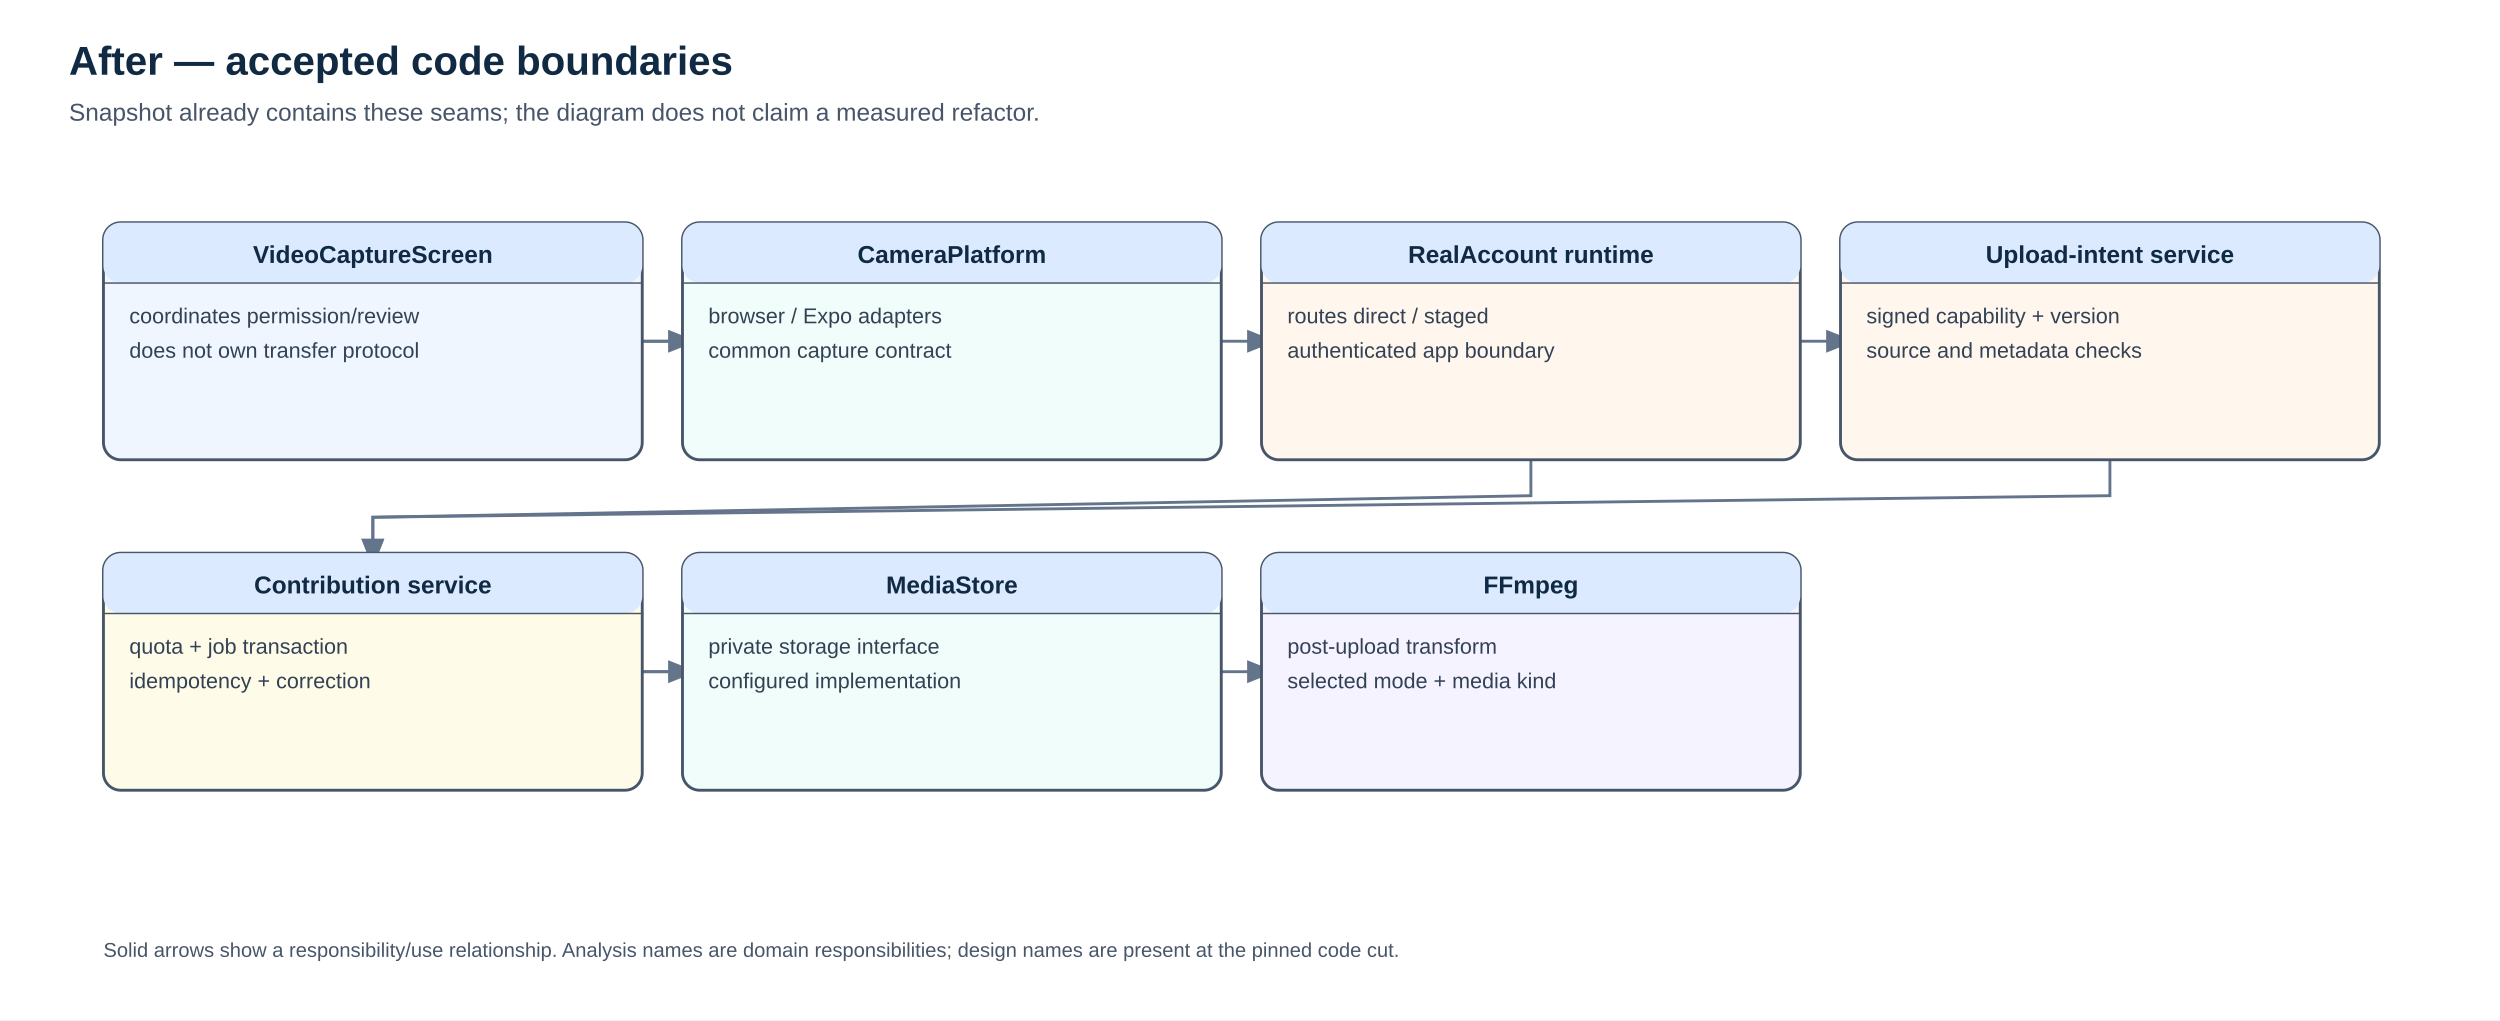
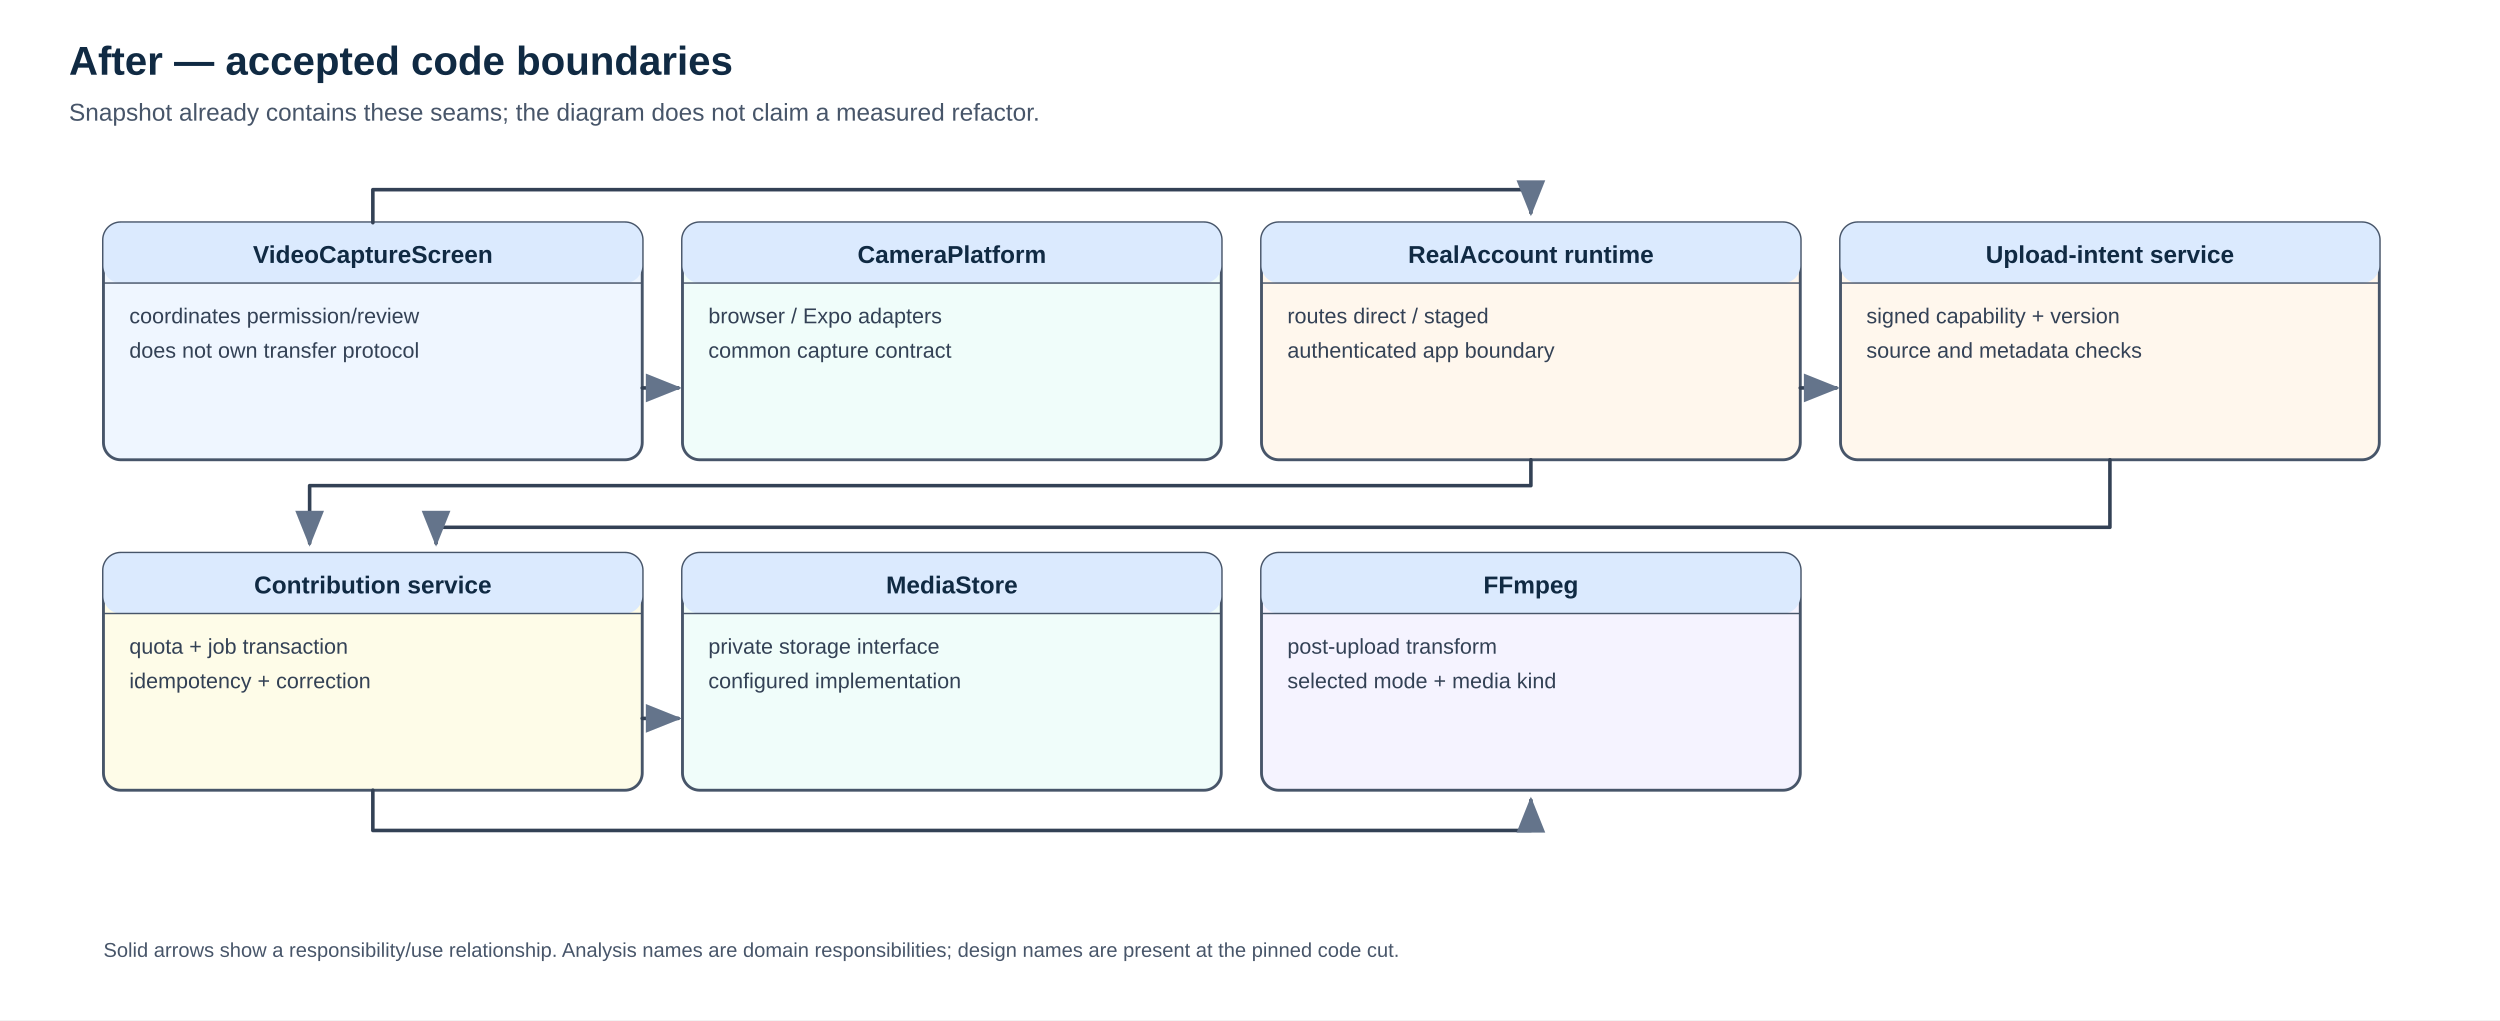
<svg xmlns="http://www.w3.org/2000/svg" width="1740" height="710" viewBox="0 0 1740 710" role="img" aria-labelledby="title desc">
  <defs>
    <marker id="arr" markerWidth="10" markerHeight="8" refX="9" refY="4" orient="auto">
      <path d="M0,0 L10,4 L0,8 z" fill="#64748b" />
    </marker>
  </defs>
  <rect width="100%" height="100%" fill="#fff" />
  <text x="48" y="52" font-family="Arial,sans-serif" font-size="28" font-weight="700" fill="#102a43">After — accepted code boundaries</text>
  <text x="48" y="84" font-family="Arial,sans-serif" font-size="17" fill="#475569">Snapshot already contains these seams; the diagram does not claim a measured refactor.</text>
-   <path d="M439 237.5 L483 237.5" fill="none" stroke="#64748b" stroke-width="2" marker-end="url(#arr)" />
-   <path d="M439 237.5 L886 237.5" fill="none" stroke="#64748b" stroke-width="2" marker-end="url(#arr)" />
-   <path d="M1245 237.5 L1289 237.5" fill="none" stroke="#64748b" stroke-width="2" marker-end="url(#arr)" />
-   <path d="M1065.5 312 L1065.5 345 L259.5 360 L259.5 393" fill="none" stroke="#64748b" stroke-width="2" marker-end="url(#arr)" />
-   <path d="M1468.5 312 L1468.5 345 L259.5 360 L259.5 393" fill="none" stroke="#64748b" stroke-width="2" marker-end="url(#arr)" />
-   <path d="M439 467.5 L483 467.5" fill="none" stroke="#64748b" stroke-width="2" marker-end="url(#arr)" />
-   <path d="M439 467.5 L886 467.5" fill="none" stroke="#64748b" stroke-width="2" marker-end="url(#arr)" />
  <rect x="72" y="155" width="375" height="165" rx="12" fill="#eff6ff" stroke="#475569" stroke-width="2" />
  <rect x="72" y="155" width="375" height="42" rx="12" fill="#dbeafe" />
  <path d="M72 197 H447" stroke="#475569" />
  <text x="259.5" y="183" text-anchor="middle" font-family="Arial,sans-serif" font-size="17" font-weight="700" fill="#102a43">VideoCaptureScreen</text>
  <text x="90" y="225" font-family="Arial,sans-serif" font-size="15" fill="#334155">coordinates permission/review</text>
  <text x="90" y="249" font-family="Arial,sans-serif" font-size="15" fill="#334155">does not own transfer protocol</text>
  <rect x="475" y="155" width="375" height="165" rx="12" fill="#f0fdfa" stroke="#475569" stroke-width="2" />
  <rect x="475" y="155" width="375" height="42" rx="12" fill="#dbeafe" />
  <path d="M475 197 H850" stroke="#475569" />
  <text x="662.5" y="183" text-anchor="middle" font-family="Arial,sans-serif" font-size="17" font-weight="700" fill="#102a43">CameraPlatform</text>
  <text x="493" y="225" font-family="Arial,sans-serif" font-size="15" fill="#334155">browser / Expo adapters</text>
  <text x="493" y="249" font-family="Arial,sans-serif" font-size="15" fill="#334155">common capture contract</text>
  <rect x="878" y="155" width="375" height="165" rx="12" fill="#fff7ed" stroke="#475569" stroke-width="2" />
  <rect x="878" y="155" width="375" height="42" rx="12" fill="#dbeafe" />
  <path d="M878 197 H1253" stroke="#475569" />
  <text x="1065.5" y="183" text-anchor="middle" font-family="Arial,sans-serif" font-size="17" font-weight="700" fill="#102a43">RealAccount runtime</text>
  <text x="896" y="225" font-family="Arial,sans-serif" font-size="15" fill="#334155">routes direct / staged</text>
  <text x="896" y="249" font-family="Arial,sans-serif" font-size="15" fill="#334155">authenticated app boundary</text>
  <rect x="1281" y="155" width="375" height="165" rx="12" fill="#fff7ed" stroke="#475569" stroke-width="2" />
  <rect x="1281" y="155" width="375" height="42" rx="12" fill="#dbeafe" />
  <path d="M1281 197 H1656" stroke="#475569" />
  <text x="1468.5" y="183" text-anchor="middle" font-family="Arial,sans-serif" font-size="17" font-weight="700" fill="#102a43">Upload-intent service</text>
  <text x="1299" y="225" font-family="Arial,sans-serif" font-size="15" fill="#334155">signed capability + version</text>
  <text x="1299" y="249" font-family="Arial,sans-serif" font-size="15" fill="#334155">source and metadata checks</text>
  <rect x="72" y="385" width="375" height="165" rx="12" fill="#fefce8" stroke="#475569" stroke-width="2" />
  <rect x="72" y="385" width="375" height="42" rx="12" fill="#dbeafe" />
  <path d="M72 427 H447" stroke="#475569" />
  <text x="259.5" y="413" text-anchor="middle" font-family="Arial,sans-serif" font-size="17" font-weight="700" fill="#102a43">Contribution service</text>
  <text x="90" y="455" font-family="Arial,sans-serif" font-size="15" fill="#334155">quota + job transaction</text>
  <text x="90" y="479" font-family="Arial,sans-serif" font-size="15" fill="#334155">idempotency + correction</text>
  <rect x="475" y="385" width="375" height="165" rx="12" fill="#f0fdfa" stroke="#475569" stroke-width="2" />
  <rect x="475" y="385" width="375" height="42" rx="12" fill="#dbeafe" />
  <path d="M475 427 H850" stroke="#475569" />
  <text x="662.5" y="413" text-anchor="middle" font-family="Arial,sans-serif" font-size="17" font-weight="700" fill="#102a43">MediaStore</text>
  <text x="493" y="455" font-family="Arial,sans-serif" font-size="15" fill="#334155">private storage interface</text>
  <text x="493" y="479" font-family="Arial,sans-serif" font-size="15" fill="#334155">configured implementation</text>
  <rect x="878" y="385" width="375" height="165" rx="12" fill="#f5f3ff" stroke="#475569" stroke-width="2" />
  <rect x="878" y="385" width="375" height="42" rx="12" fill="#dbeafe" />
  <path d="M878 427 H1253" stroke="#475569" />
  <text x="1065.5" y="413" text-anchor="middle" font-family="Arial,sans-serif" font-size="17" font-weight="700" fill="#102a43">FFmpeg</text>
  <text x="896" y="455" font-family="Arial,sans-serif" font-size="15" fill="#334155">post-upload transform</text>
  <text x="896" y="479" font-family="Arial,sans-serif" font-size="15" fill="#334155">selected mode + media kind</text>
+   <g aria-label="Visible class associations">
+     <path d="M 447 270 H 472" fill="none" stroke="#334155" stroke-width="2.5" stroke-linecap="round" stroke-linejoin="round" marker-end="url(#arr)" />
+     <path d="M 259.5 155 V 132 H 1065.5 V 148" fill="none" stroke="#334155" stroke-width="2.5" stroke-linecap="round" stroke-linejoin="round" marker-end="url(#arr)" />
+     <path d="M 1253 270 H 1278" fill="none" stroke="#334155" stroke-width="2.5" stroke-linecap="round" stroke-linejoin="round" marker-end="url(#arr)" />
+     <path d="M 1065.5 320 V 338 H 215.5 V 378" fill="none" stroke="#334155" stroke-width="2.5" stroke-linecap="round" stroke-linejoin="round" marker-end="url(#arr)" />
+     <path d="M 1468.5 320 V 367 H 303.5 V 378" fill="none" stroke="#334155" stroke-width="2.5" stroke-linecap="round" stroke-linejoin="round" marker-end="url(#arr)" />
+     <path d="M 447 500 H 472" fill="none" stroke="#334155" stroke-width="2.5" stroke-linecap="round" stroke-linejoin="round" marker-end="url(#arr)" />
+     <path d="M 259.5 550 V 578 H 1065.5 V 557" fill="none" stroke="#334155" stroke-width="2.5" stroke-linecap="round" stroke-linejoin="round" marker-end="url(#arr)" />
+   </g>
  <text x="72" y="666" font-family="Arial,sans-serif" font-size="14" fill="#475569">Solid arrows show a responsibility/use relationship. Analysis names are domain responsibilities; design names are present at the pinned code cut.</text>
</svg>
